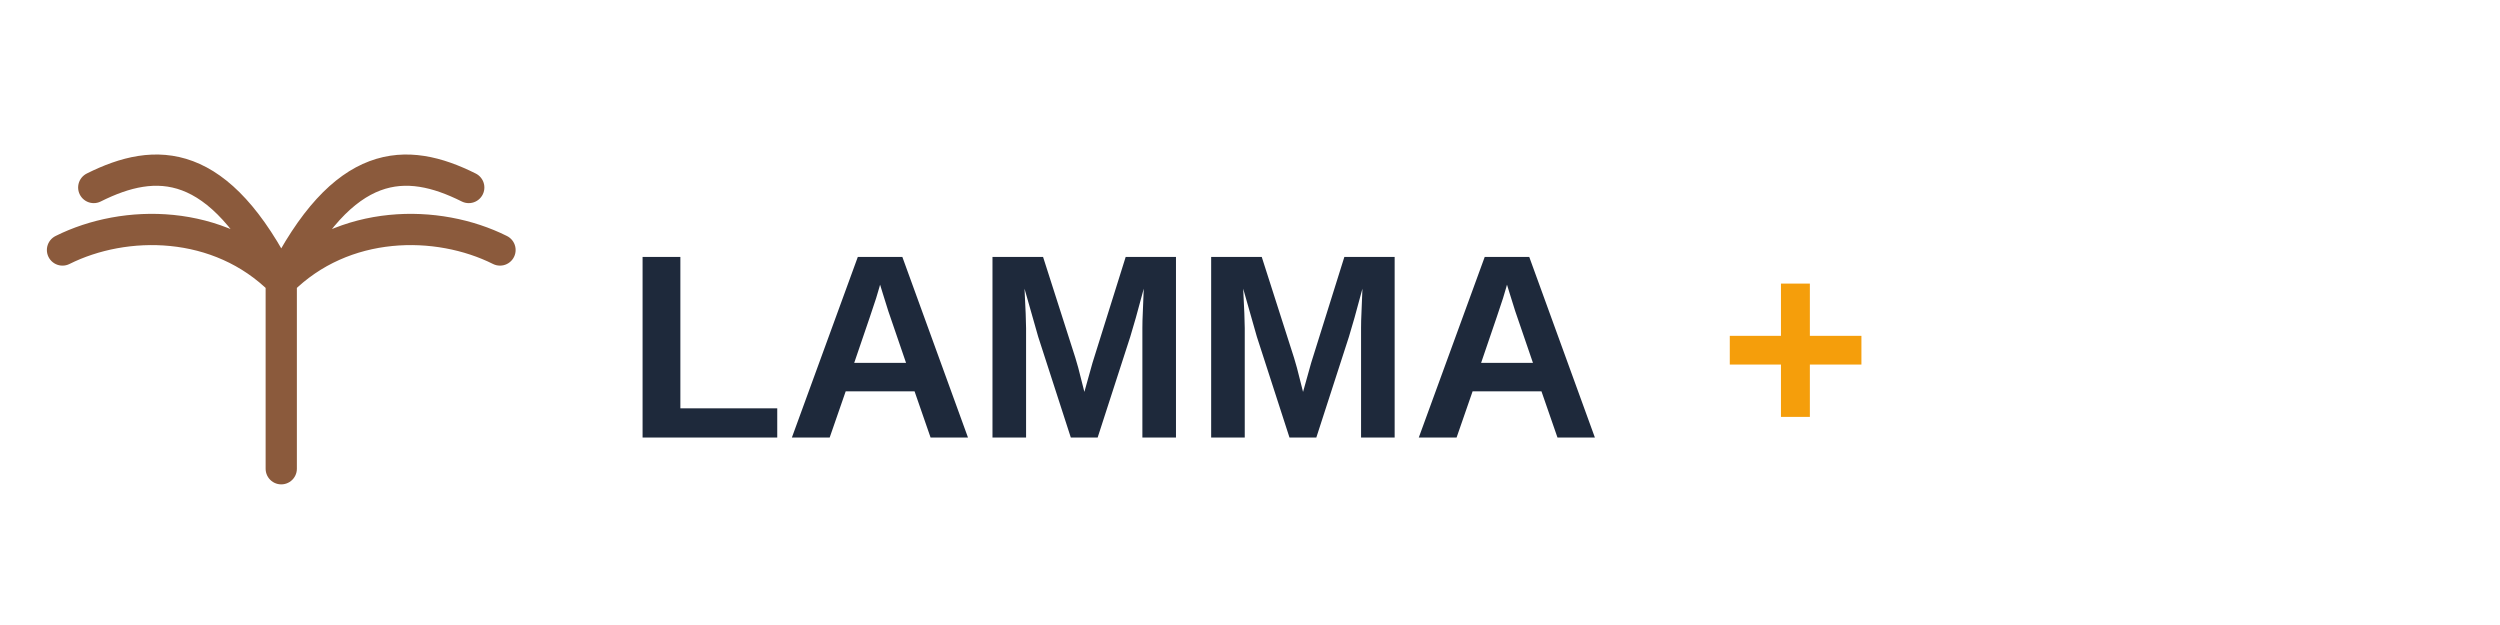
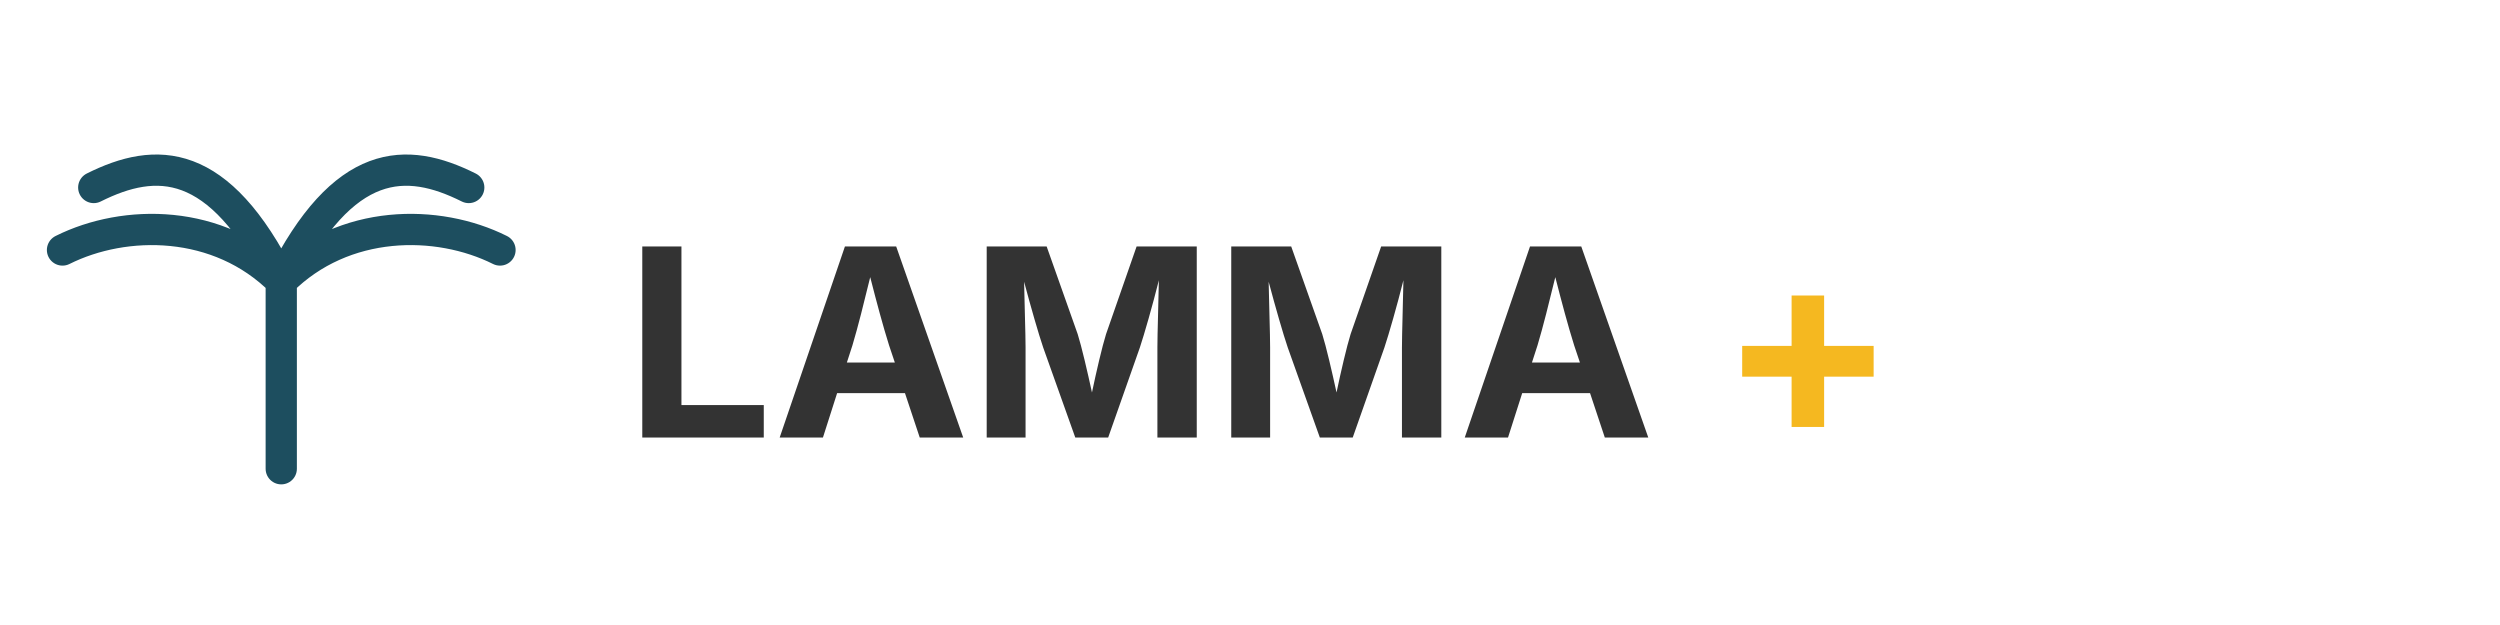
<svg xmlns="http://www.w3.org/2000/svg" width="400" height="100" viewBox="0 0 400 100" fill="none">
-   <path d="M45 75V45M45 45C55 35 70 35 80 40M45 45C35 35 20 35 10 40M45 45C55 25 65 25 75 30M45 45C35 25 25 25 15 30" stroke="#8b5a3c" stroke-width="5" stroke-linecap="round" />
-   <text x="100" y="70" font-family="Arial, sans-serif" font-weight="bold" font-size="42" fill="#1e293b">LAMMA</text>
-   <text x="275" y="70" font-family="Arial, sans-serif" font-weight="bold" font-size="42" fill="#f59e0b">+</text>
+   <path d="M45 75V45M45 45C55 35 70 35 80 40M45 45C35 35 20 35 10 40M45 45C55 25 65 25 75 30M45 45C35 25 25 25 15 30" stroke="#1D4E5F" stroke-width="5" stroke-linecap="round" />
+   <text x="100" y="70" font-family="Inter, Arial, sans-serif" font-weight="bold" font-size="42" fill="#333333">LAMMA</text>
+   <text x="275" y="70" font-family="Inter, Arial, sans-serif" font-weight="bold" font-size="42" fill="#F5B820">+</text>
</svg>
